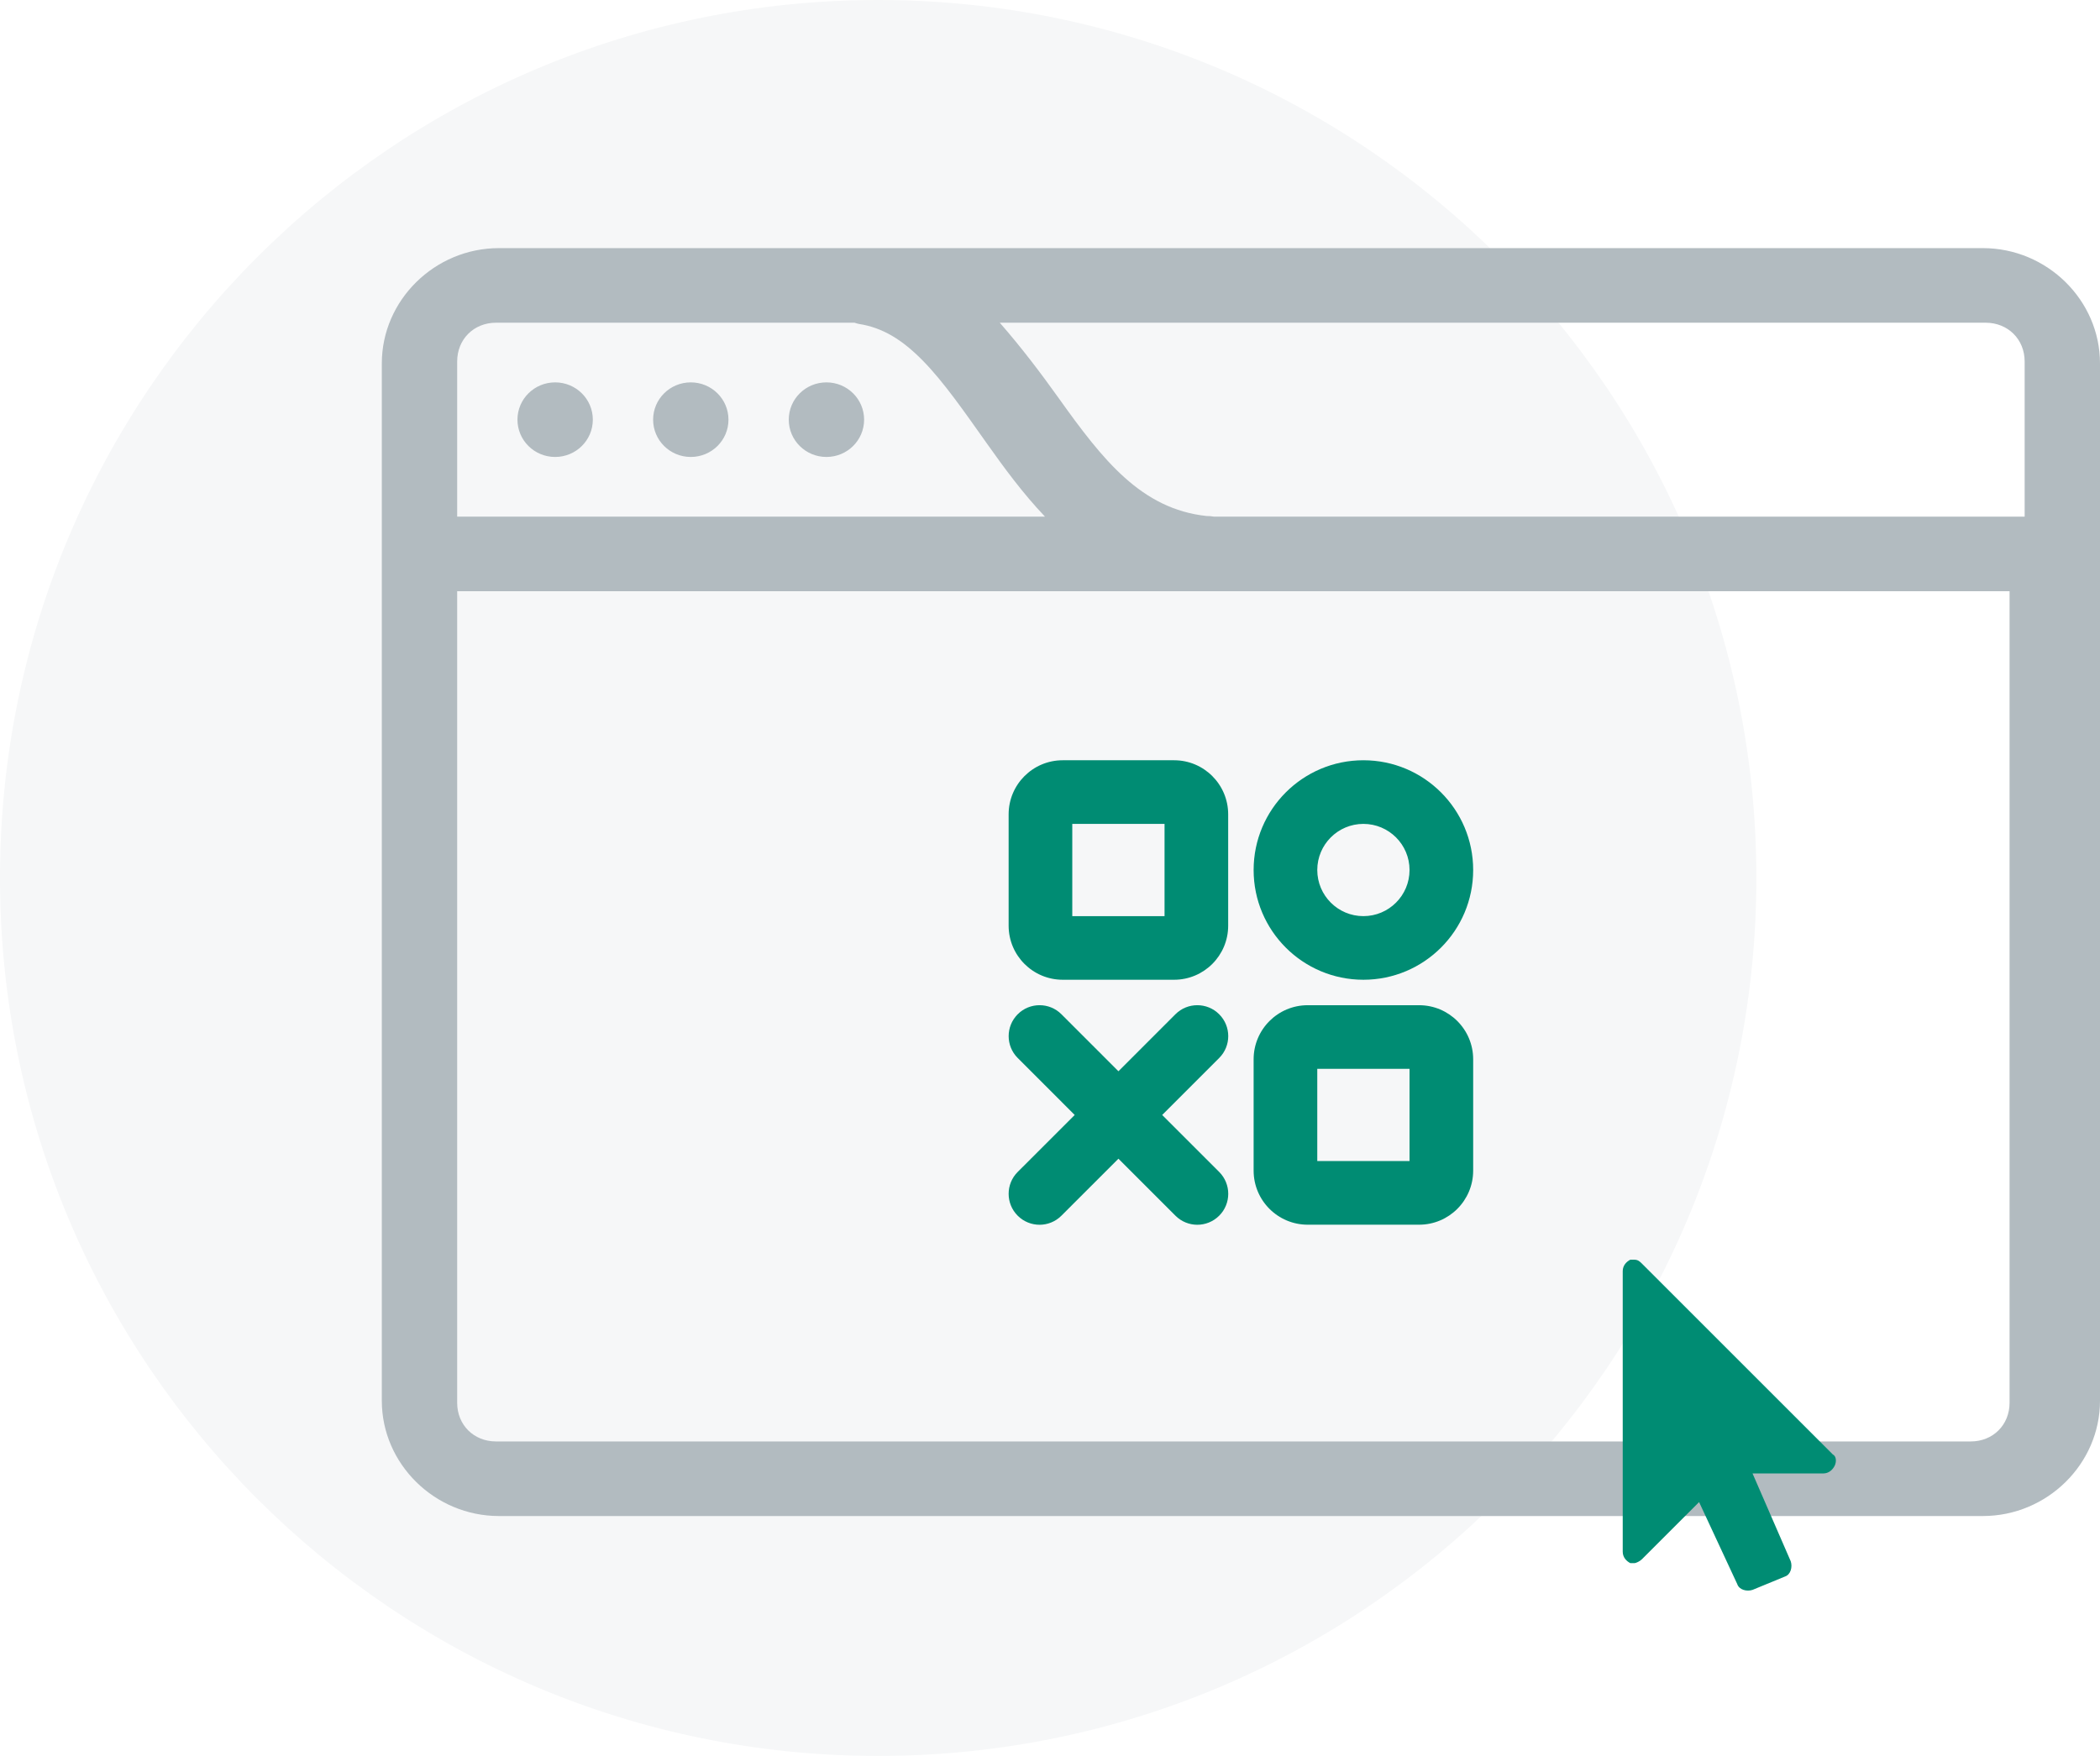
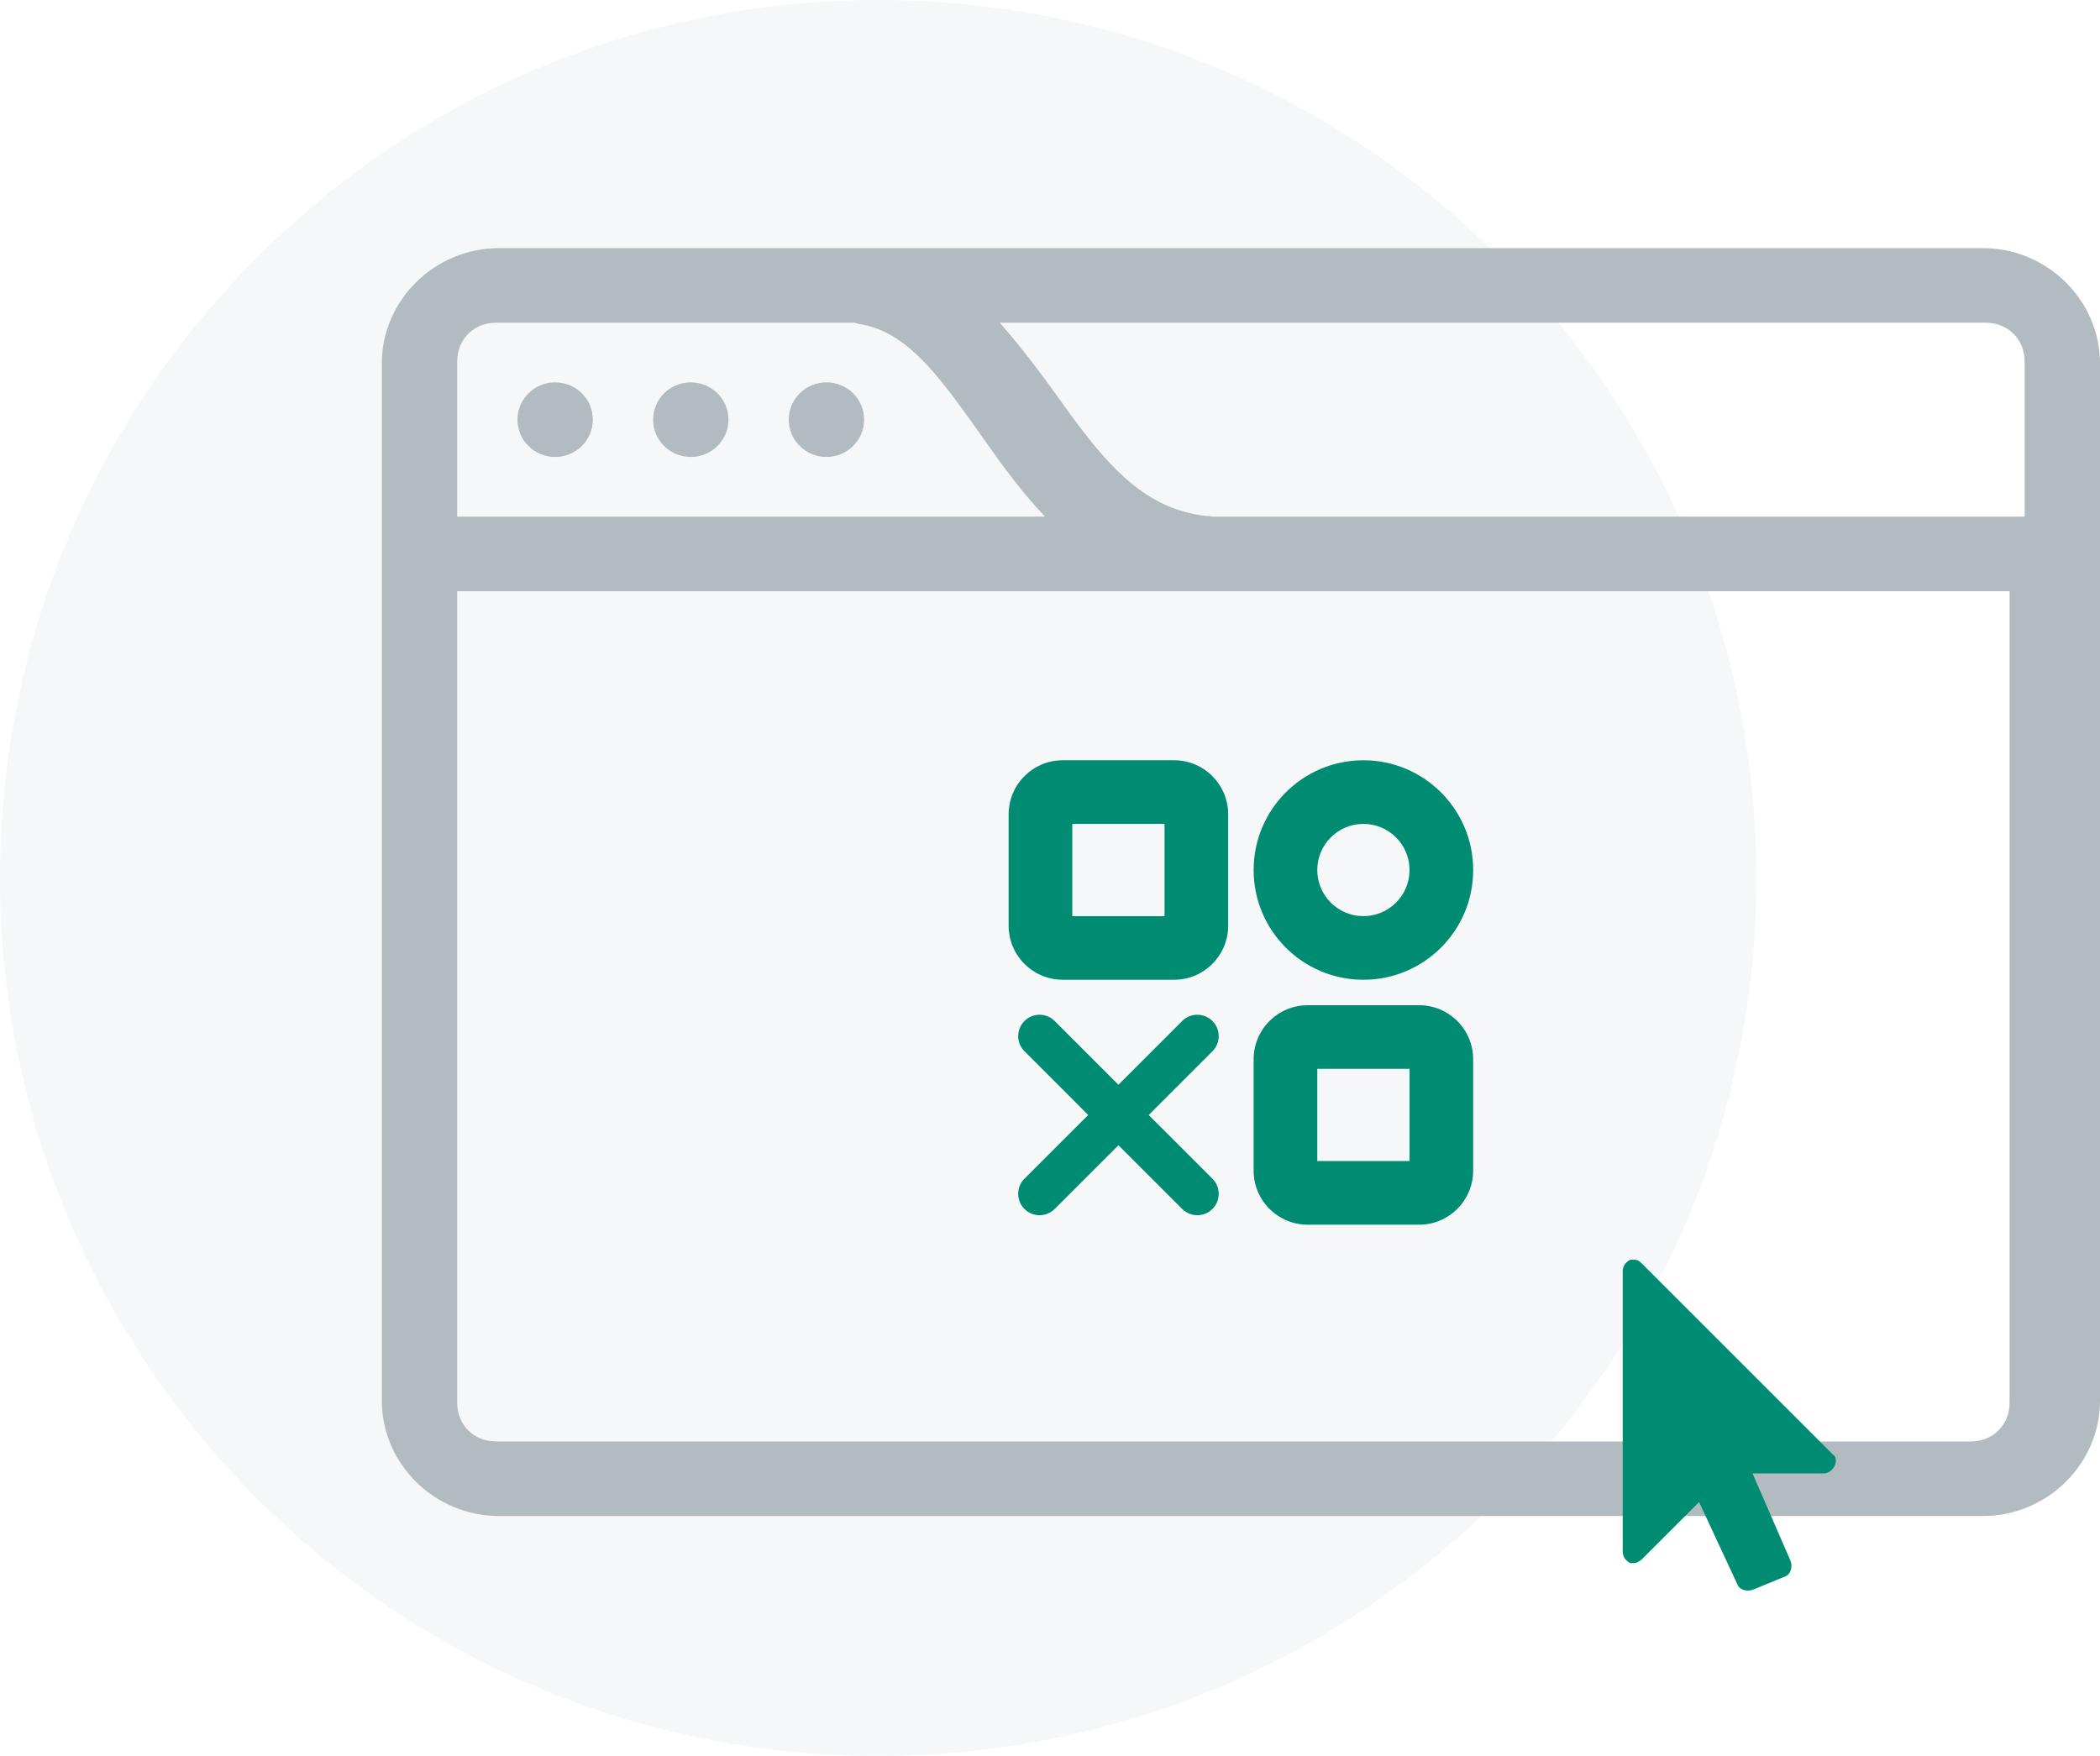
<svg xmlns="http://www.w3.org/2000/svg" width="110" height="92" viewBox="0 0 110 92" fill="none">
  <path fill-rule="evenodd" clip-rule="evenodd" class="illustration-background-fill" d="M46 0C71.405 0 92 20.595 92 46C92 71.406 71.405 92.001 46 92.001C20.595 92.001 0 71.406 0 46C0 20.595 20.595 0 46 0Z" fill="#F6F7F8" />
  <path fill-rule="evenodd" clip-rule="evenodd" d="M26.136 13C22.773 13 20 15.729 20 19.039V73.392C20 76.702 22.773 79.431 26.136 79.431H103.864C107.227 79.431 110 76.702 110 73.392V19.039C110 15.729 107.227 13 103.864 13H26.136ZM25.98 16.908H44.76C44.831 16.932 44.907 16.955 44.982 16.971C46.229 17.162 47.262 17.797 48.35 18.908C49.438 20.019 50.511 21.567 51.687 23.226C52.584 24.492 53.565 25.837 54.737 27.068H23.947V18.94C23.947 17.777 24.817 16.908 25.981 16.908L25.98 16.908ZM52.368 16.908H104.008C105.178 16.908 106.053 17.777 106.053 18.94V27.068H63.585C63.457 27.044 63.329 27.036 63.201 27.036C59.782 26.667 57.769 24.103 55.468 20.877C54.522 19.551 53.491 18.19 52.369 16.908L52.368 16.908ZM29.079 20.034C27.988 20.034 27.105 20.908 27.105 21.988C27.105 23.068 27.988 23.942 29.079 23.942C30.17 23.942 31.053 23.068 31.053 21.988C31.053 20.908 30.17 20.034 29.079 20.034ZM36.184 20.034C35.093 20.034 34.211 20.908 34.211 21.988C34.211 23.068 35.093 23.942 36.184 23.942C37.275 23.942 38.158 23.068 38.158 21.988C38.158 20.908 37.275 20.034 36.184 20.034ZM43.289 20.034C42.199 20.034 41.316 20.908 41.316 21.988C41.316 23.068 42.199 23.942 43.289 23.942C44.38 23.942 45.263 23.068 45.263 21.988C45.263 20.908 44.38 20.034 43.289 20.034ZM23.947 30.976H105.263V73.498C105.263 74.657 104.394 75.523 103.23 75.523H25.98C24.817 75.523 23.947 74.657 23.947 73.498V30.976Z" fill="#B2BBC0" />
-   <path d="M96.1 76.8C96 77 95.8 77.2 95.5 77.2H91.8L93.8 81.8C93.9 82.1 93.8 82.5 93.5 82.6L91.8 83.3C91.5 83.4 91.1 83.3 91 83L89 78.7L86 81.7C85.9 81.8 85.7 81.9 85.6 81.9C85.5 81.9 85.4 81.9 85.4 81.9C85.2 81.8 85 81.6 85 81.3V66.6C85 66.3 85.2 66.1 85.4 66C85.5 66 85.6 66 85.6 66C85.8 66 85.9 66.1 86 66.2L96 76.2C96.2 76.3 96.2 76.6 96.1 76.8Z" fill="#008C73" />
-   <path fill-rule="evenodd" clip-rule="evenodd" d="M61.5 40.333H55.667C54.378 40.333 53.333 41.378 53.333 42.667V48.5C53.333 49.789 54.378 50.833 55.667 50.833H61.5C62.789 50.833 63.833 49.789 63.833 48.5V42.667C63.833 41.378 62.789 40.333 61.5 40.333ZM55.667 48.5V42.667H61.5V48.5H55.667Z" fill="#008C73" />
-   <path d="M55.667 42.667V42.167H55.167V42.667H55.667ZM55.667 48.5H55.167V49H55.667V48.5ZM61.5 42.667H62V42.167H61.5V42.667ZM61.5 48.5V49H62V48.5H61.5ZM55.667 40.833H61.5V39.833H55.667V40.833ZM53.833 42.667C53.833 41.654 54.654 40.833 55.667 40.833V39.833C54.102 39.833 52.833 41.102 52.833 42.667H53.833ZM53.833 48.5V42.667H52.833V48.5H53.833ZM55.667 50.333C54.654 50.333 53.833 49.513 53.833 48.5H52.833C52.833 50.065 54.102 51.333 55.667 51.333V50.333ZM61.5 50.333H55.667V51.333H61.5V50.333ZM63.333 48.5C63.333 49.513 62.512 50.333 61.5 50.333V51.333C63.065 51.333 64.333 50.065 64.333 48.5H63.333ZM63.333 42.667V48.5H64.333V42.667H63.333ZM61.5 40.833C62.512 40.833 63.333 41.654 63.333 42.667H64.333C64.333 41.102 63.065 39.833 61.5 39.833V40.833ZM55.167 42.667V48.5H56.167V42.667H55.167ZM61.5 42.167H55.667V43.167H61.5V42.167ZM62 48.5V42.667H61V48.5H62ZM55.667 49H61.5V48H55.667V49Z" fill="#008C73" />
-   <path fill-rule="evenodd" clip-rule="evenodd" d="M74.333 53.167H68.5C67.211 53.167 66.166 54.211 66.166 55.5V61.333C66.166 62.622 67.211 63.667 68.5 63.667H74.333C75.622 63.667 76.666 62.622 76.666 61.333V55.5C76.666 54.211 75.622 53.167 74.333 53.167ZM68.5 61.333V55.5H74.333V61.333H68.5Z" fill="#008C73" />
-   <path d="M68.5 55.5V55H68V55.5H68.5ZM68.5 61.333H68V61.833H68.5V61.333ZM74.333 55.5H74.833V55H74.333V55.5ZM74.333 61.333V61.833H74.833V61.333H74.333ZM68.5 53.667H74.333V52.667H68.5V53.667ZM66.666 55.5C66.666 54.487 67.487 53.667 68.5 53.667V52.667C66.935 52.667 65.666 53.935 65.666 55.5H66.666ZM66.666 61.333V55.5H65.666V61.333H66.666ZM68.5 63.167C67.487 63.167 66.666 62.346 66.666 61.333H65.666C65.666 62.898 66.935 64.167 68.5 64.167V63.167ZM74.333 63.167H68.5V64.167H74.333V63.167ZM76.166 61.333C76.166 62.346 75.346 63.167 74.333 63.167V64.167C75.898 64.167 77.166 62.898 77.166 61.333H76.166ZM76.166 55.5V61.333H77.166V55.5H76.166ZM74.333 53.667C75.346 53.667 76.166 54.487 76.166 55.5H77.166C77.166 53.935 75.898 52.667 74.333 52.667V53.667ZM68 55.5V61.333H69V55.5H68ZM74.333 55H68.5V56H74.333V55ZM74.833 61.333V55.5H73.833V61.333H74.833ZM68.5 61.833H74.333V60.833H68.5V61.833Z" fill="#008C73" />
-   <path fill-rule="evenodd" clip-rule="evenodd" d="M76.666 45.583C76.666 48.483 74.316 50.833 71.416 50.833C68.517 50.833 66.166 48.483 66.166 45.583C66.166 42.684 68.517 40.333 71.416 40.333C74.316 40.333 76.666 42.684 76.666 45.583ZM68.5 45.583C68.5 47.194 69.806 48.5 71.416 48.5C73.027 48.5 74.333 47.194 74.333 45.583C74.333 43.972 73.027 42.667 71.416 42.667C69.806 42.667 68.5 43.972 68.5 45.583Z" fill="#008C73" />
-   <path d="M71.416 51.333C74.592 51.333 77.166 48.759 77.166 45.583H76.166C76.166 48.207 74.04 50.333 71.416 50.333V51.333ZM65.666 45.583C65.666 48.759 68.241 51.333 71.416 51.333V50.333C68.793 50.333 66.666 48.207 66.666 45.583H65.666ZM71.416 39.833C68.241 39.833 65.666 42.408 65.666 45.583H66.666C66.666 42.96 68.793 40.833 71.416 40.833V39.833ZM77.166 45.583C77.166 42.408 74.592 39.833 71.416 39.833V40.833C74.04 40.833 76.166 42.96 76.166 45.583H77.166ZM71.416 48C70.082 48 69 46.918 69 45.583H68C68 47.47 69.529 49 71.416 49V48ZM73.833 45.583C73.833 46.918 72.751 48 71.416 48V49C73.303 49 74.833 47.47 74.833 45.583H73.833ZM71.416 43.167C72.751 43.167 73.833 44.249 73.833 45.583H74.833C74.833 43.696 73.303 42.167 71.416 42.167V43.167ZM69 45.583C69 44.249 70.082 43.167 71.416 43.167V42.167C69.529 42.167 68 43.696 68 45.583H69Z" fill="#008C73" />
-   <path fill-rule="evenodd" clip-rule="evenodd" d="M58.585 60.002L55.242 63.344C54.808 63.779 54.099 63.779 53.664 63.344L53.659 63.339C53.225 62.905 53.225 62.194 53.659 61.759L57.001 58.418L53.66 55.076C53.226 54.642 53.226 53.932 53.66 53.498L53.664 53.492C54.099 53.058 54.809 53.058 55.243 53.492L58.585 56.834L61.926 53.492C62.36 53.058 63.071 53.058 63.505 53.492L63.511 53.498C63.945 53.932 63.945 54.642 63.511 55.076L60.169 58.418L63.511 61.759C63.945 62.194 63.945 62.905 63.511 63.339L63.505 63.344C63.071 63.779 62.361 63.779 61.927 63.344L58.585 60.002Z" fill="#008C73" stroke="#008C73" />
+   <path class="illustration-main-fill" d="M96.1 76.8C96 77 95.8 77.2 95.5 77.2H91.8L93.8 81.8C93.9 82.1 93.8 82.5 93.5 82.6L91.8 83.3C91.5 83.4 91.1 83.3 91 83L89 78.7L86 81.7C85.9 81.8 85.7 81.9 85.6 81.9C85.5 81.9 85.4 81.9 85.4 81.9C85.2 81.8 85 81.6 85 81.3V66.6C85 66.3 85.2 66.1 85.4 66C85.5 66 85.6 66 85.6 66C85.8 66 85.9 66.1 86 66.2L96 76.2C96.2 76.3 96.2 76.6 96.1 76.8Z" fill="#008C73" />
+   <path class="illustration-main-fill" fill-rule="evenodd" clip-rule="evenodd" d="M61.5 40.333H55.667C54.378 40.333 53.333 41.378 53.333 42.667V48.5C53.333 49.789 54.378 50.833 55.667 50.833H61.5C62.789 50.833 63.833 49.789 63.833 48.5V42.667C63.833 41.378 62.789 40.333 61.5 40.333ZM55.667 48.5V42.667H61.5V48.5H55.667Z" fill="#008C73" />
+   <path class="illustration-main-fill" d="M55.667 42.667V42.167H55.167V42.667H55.667ZM55.667 48.5H55.167V49H55.667V48.5ZM61.5 42.667H62V42.167H61.5V42.667ZM61.5 48.5V49H62V48.5H61.5ZM55.667 40.833H61.5V39.833H55.667V40.833ZM53.833 42.667C53.833 41.654 54.654 40.833 55.667 40.833V39.833C54.102 39.833 52.833 41.102 52.833 42.667H53.833ZM53.833 48.5V42.667H52.833V48.5H53.833ZM55.667 50.333C54.654 50.333 53.833 49.513 53.833 48.5H52.833C52.833 50.065 54.102 51.333 55.667 51.333V50.333ZM61.5 50.333H55.667V51.333H61.5V50.333ZM63.333 48.5C63.333 49.513 62.512 50.333 61.5 50.333V51.333C63.065 51.333 64.333 50.065 64.333 48.5H63.333ZM63.333 42.667V48.5H64.333V42.667H63.333ZM61.5 40.833C62.512 40.833 63.333 41.654 63.333 42.667H64.333C64.333 41.102 63.065 39.833 61.5 39.833V40.833ZM55.167 42.667V48.5H56.167V42.667H55.167ZM61.5 42.167H55.667V43.167H61.5V42.167ZM62 48.5V42.667H61V48.5H62ZM55.667 49H61.5V48H55.667V49Z" fill="#008C73" />
+   <path class="illustration-main-fill" fill-rule="evenodd" clip-rule="evenodd" d="M74.333 53.167H68.5C67.211 53.167 66.166 54.211 66.166 55.5V61.333C66.166 62.622 67.211 63.667 68.5 63.667H74.333C75.622 63.667 76.666 62.622 76.666 61.333V55.5C76.666 54.211 75.622 53.167 74.333 53.167ZM68.5 61.333V55.5H74.333V61.333H68.5Z" fill="#008C73" />
+   <path class="illustration-main-fill" d="M68.5 55.5V55H68V55.5H68.5ZM68.5 61.333H68V61.833H68.5V61.333ZM74.333 55.5H74.833V55H74.333V55.5ZM74.333 61.333V61.833H74.833V61.333H74.333ZM68.5 53.667H74.333V52.667H68.5V53.667ZM66.666 55.5C66.666 54.487 67.487 53.667 68.5 53.667V52.667C66.935 52.667 65.666 53.935 65.666 55.5H66.666ZM66.666 61.333V55.5H65.666V61.333H66.666ZM68.5 63.167C67.487 63.167 66.666 62.346 66.666 61.333H65.666C65.666 62.898 66.935 64.167 68.5 64.167V63.167ZM74.333 63.167H68.5V64.167H74.333V63.167ZM76.166 61.333C76.166 62.346 75.346 63.167 74.333 63.167V64.167C75.898 64.167 77.166 62.898 77.166 61.333H76.166ZM76.166 55.5V61.333H77.166V55.5H76.166ZM74.333 53.667C75.346 53.667 76.166 54.487 76.166 55.5H77.166C77.166 53.935 75.898 52.667 74.333 52.667V53.667ZM68 55.5V61.333H69V55.5H68ZM74.333 55H68.5V56H74.333V55ZM74.833 61.333V55.5H73.833V61.333H74.833ZM68.5 61.833H74.333V60.833H68.5V61.833Z" fill="#008C73" />
+   <path class="illustration-main-fill" fill-rule="evenodd" clip-rule="evenodd" d="M76.666 45.583C76.666 48.483 74.316 50.833 71.416 50.833C68.517 50.833 66.166 48.483 66.166 45.583C66.166 42.684 68.517 40.333 71.416 40.333C74.316 40.333 76.666 42.684 76.666 45.583ZM68.5 45.583C68.5 47.194 69.806 48.5 71.416 48.5C73.027 48.5 74.333 47.194 74.333 45.583C74.333 43.972 73.027 42.667 71.416 42.667C69.806 42.667 68.5 43.972 68.5 45.583Z" fill="#008C73" />
+   <path class="illustration-main-fill" d="M71.416 51.333C74.592 51.333 77.166 48.759 77.166 45.583H76.166C76.166 48.207 74.04 50.333 71.416 50.333V51.333ZM65.666 45.583C65.666 48.759 68.241 51.333 71.416 51.333V50.333C68.793 50.333 66.666 48.207 66.666 45.583H65.666ZM71.416 39.833C68.241 39.833 65.666 42.408 65.666 45.583H66.666C66.666 42.96 68.793 40.833 71.416 40.833V39.833ZM77.166 45.583C77.166 42.408 74.592 39.833 71.416 39.833V40.833C74.04 40.833 76.166 42.96 76.166 45.583H77.166ZM71.416 48C70.082 48 69 46.918 69 45.583H68C68 47.47 69.529 49 71.416 49V48ZM73.833 45.583C73.833 46.918 72.751 48 71.416 48V49C73.303 49 74.833 47.47 74.833 45.583H73.833ZM71.416 43.167C72.751 43.167 73.833 44.249 73.833 45.583H74.833C74.833 43.696 73.303 42.167 71.416 42.167V43.167ZM69 45.583C69 44.249 70.082 43.167 71.416 43.167V42.167C69.529 42.167 68 43.696 68 45.583H69Z" fill="#008C73" />
+   <path class="illustration-main-fill" fill-rule="evenodd" clip-rule="evenodd" d="M58.585 60.002L55.242 63.344C54.808 63.779 54.099 63.779 53.664 63.344L53.659 63.339C53.225 62.905 53.225 62.194 53.659 61.759L57.001 58.418L53.66 55.076C53.226 54.642 53.226 53.932 53.66 53.498L53.664 53.492C54.099 53.058 54.809 53.058 55.243 53.492L58.585 56.834L61.926 53.492C62.36 53.058 63.071 53.058 63.505 53.492L63.511 53.498C63.945 53.932 63.945 54.642 63.511 55.076L60.169 58.418L63.511 61.759C63.945 62.194 63.945 62.905 63.511 63.339L63.505 63.344C63.071 63.779 62.361 63.779 61.927 63.344L58.585 60.002Z" fill="#008C73" />
</svg>
